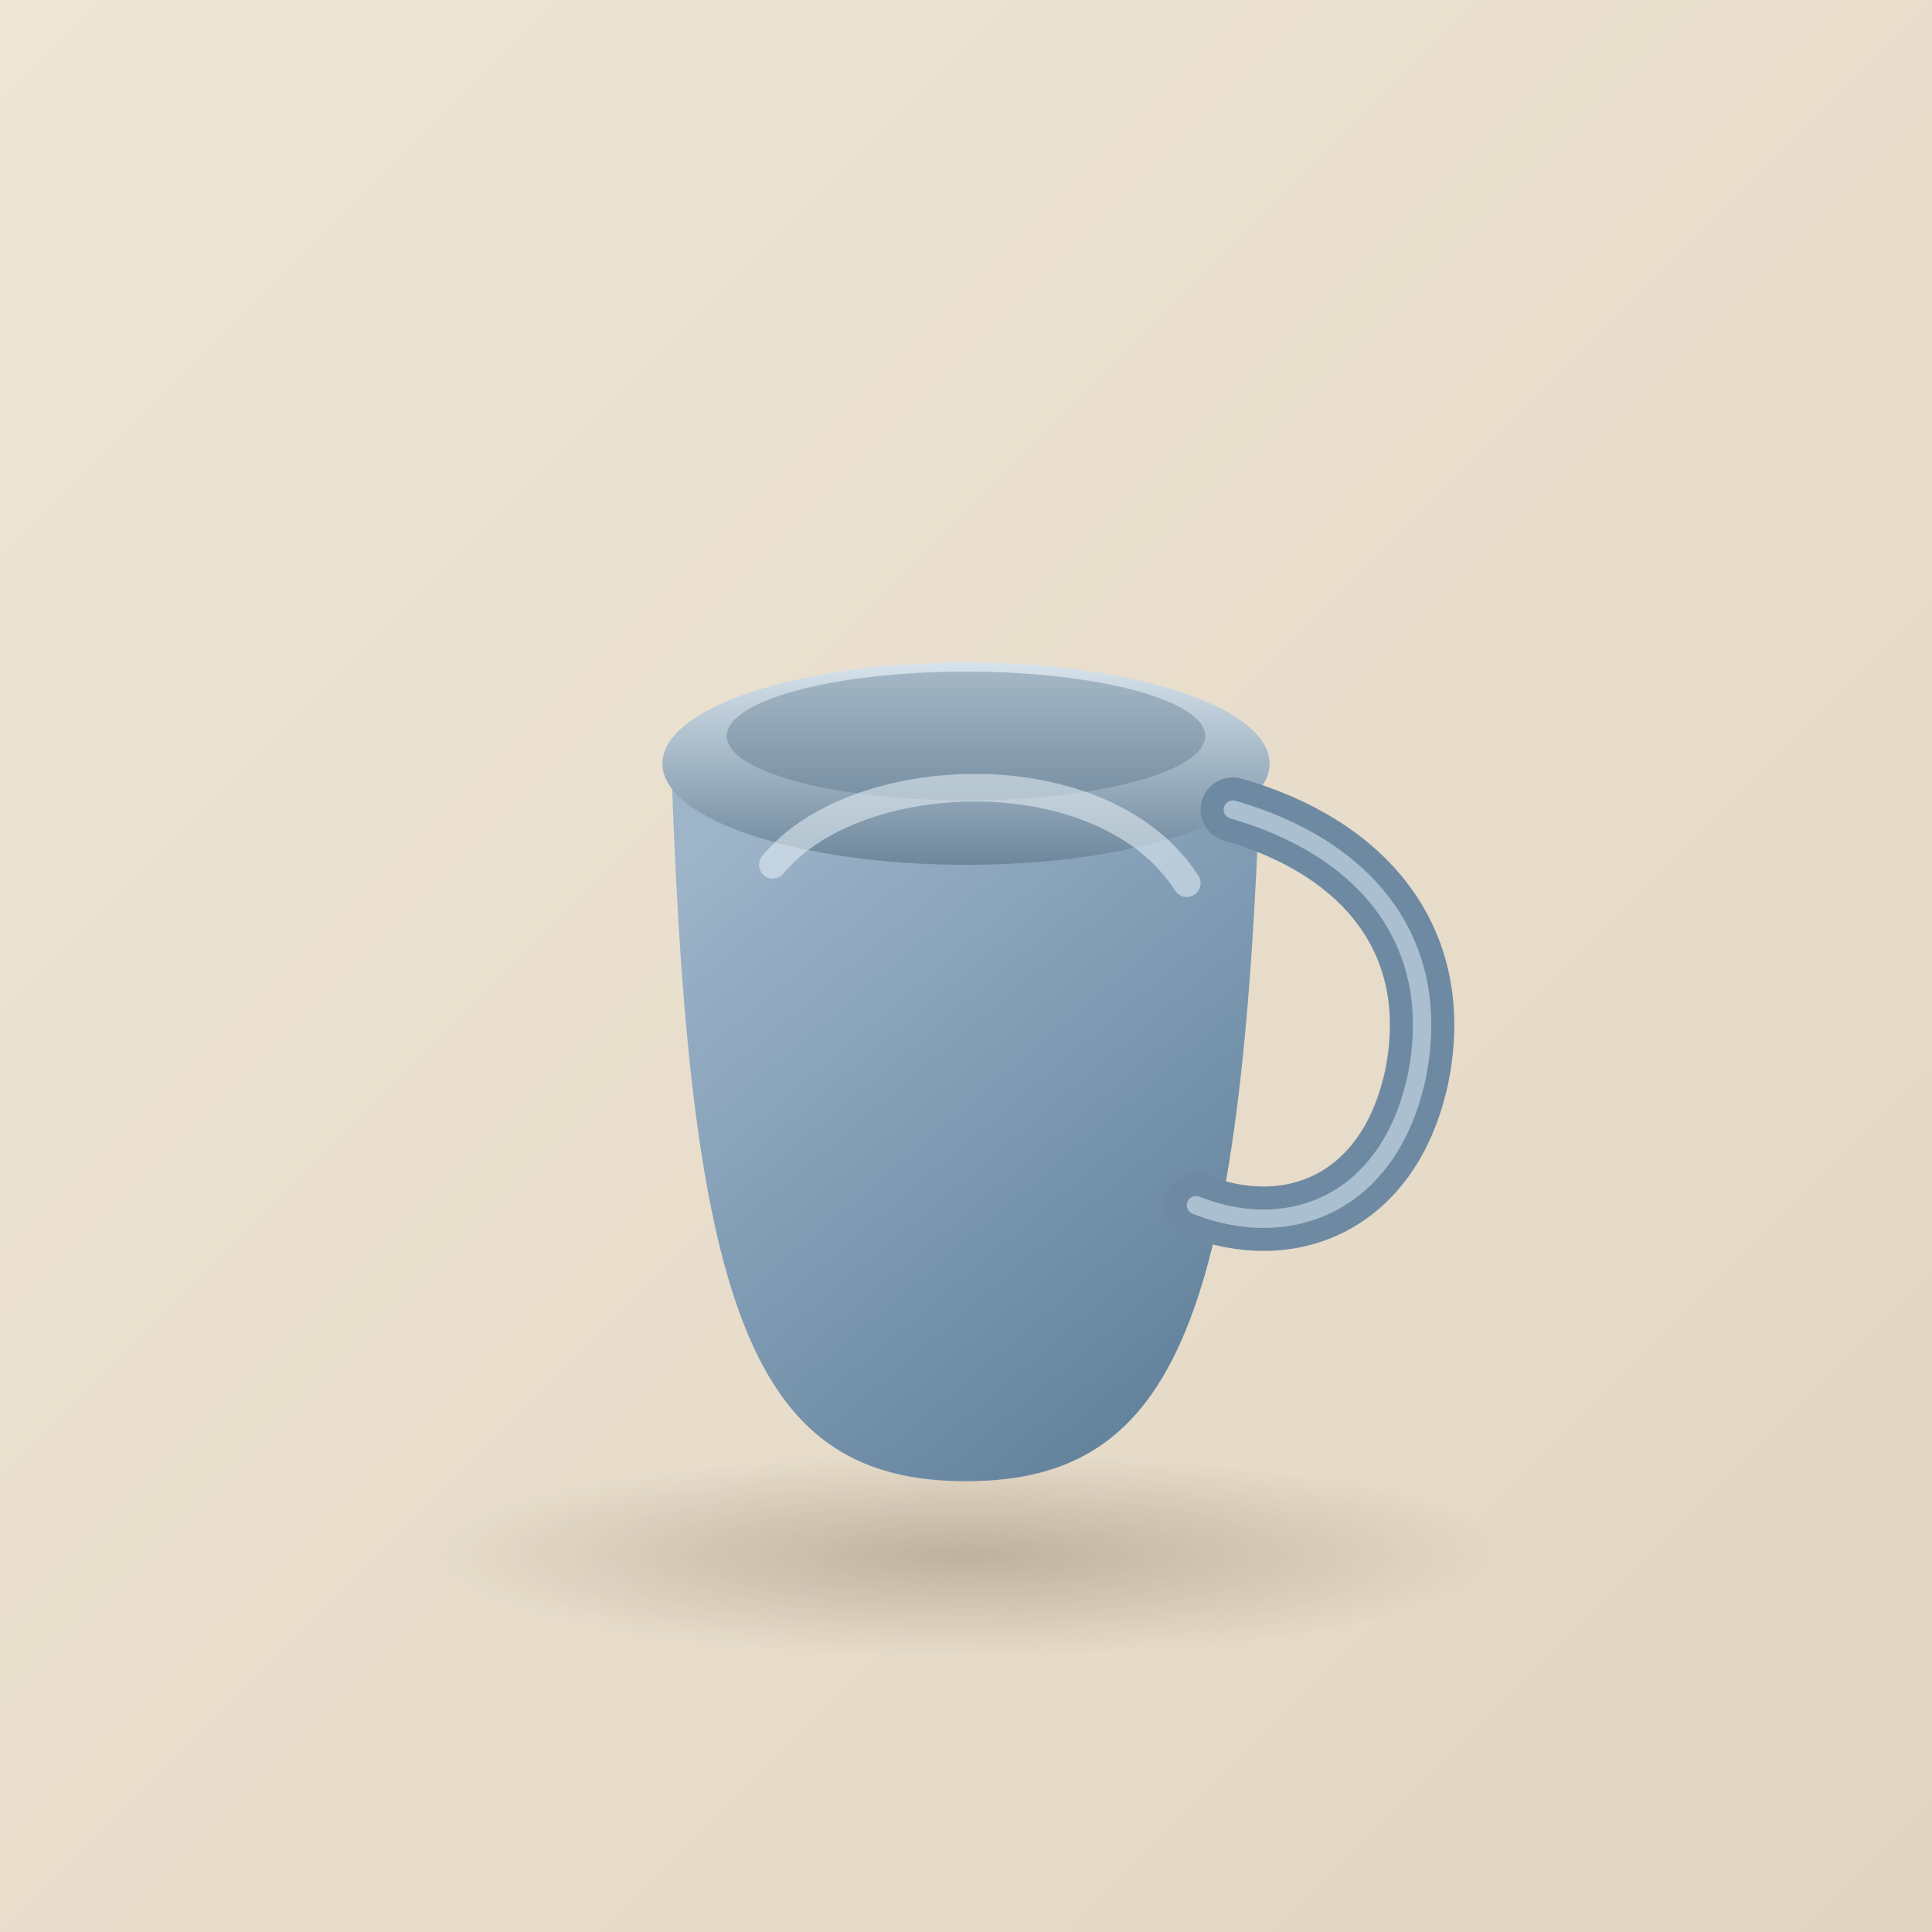
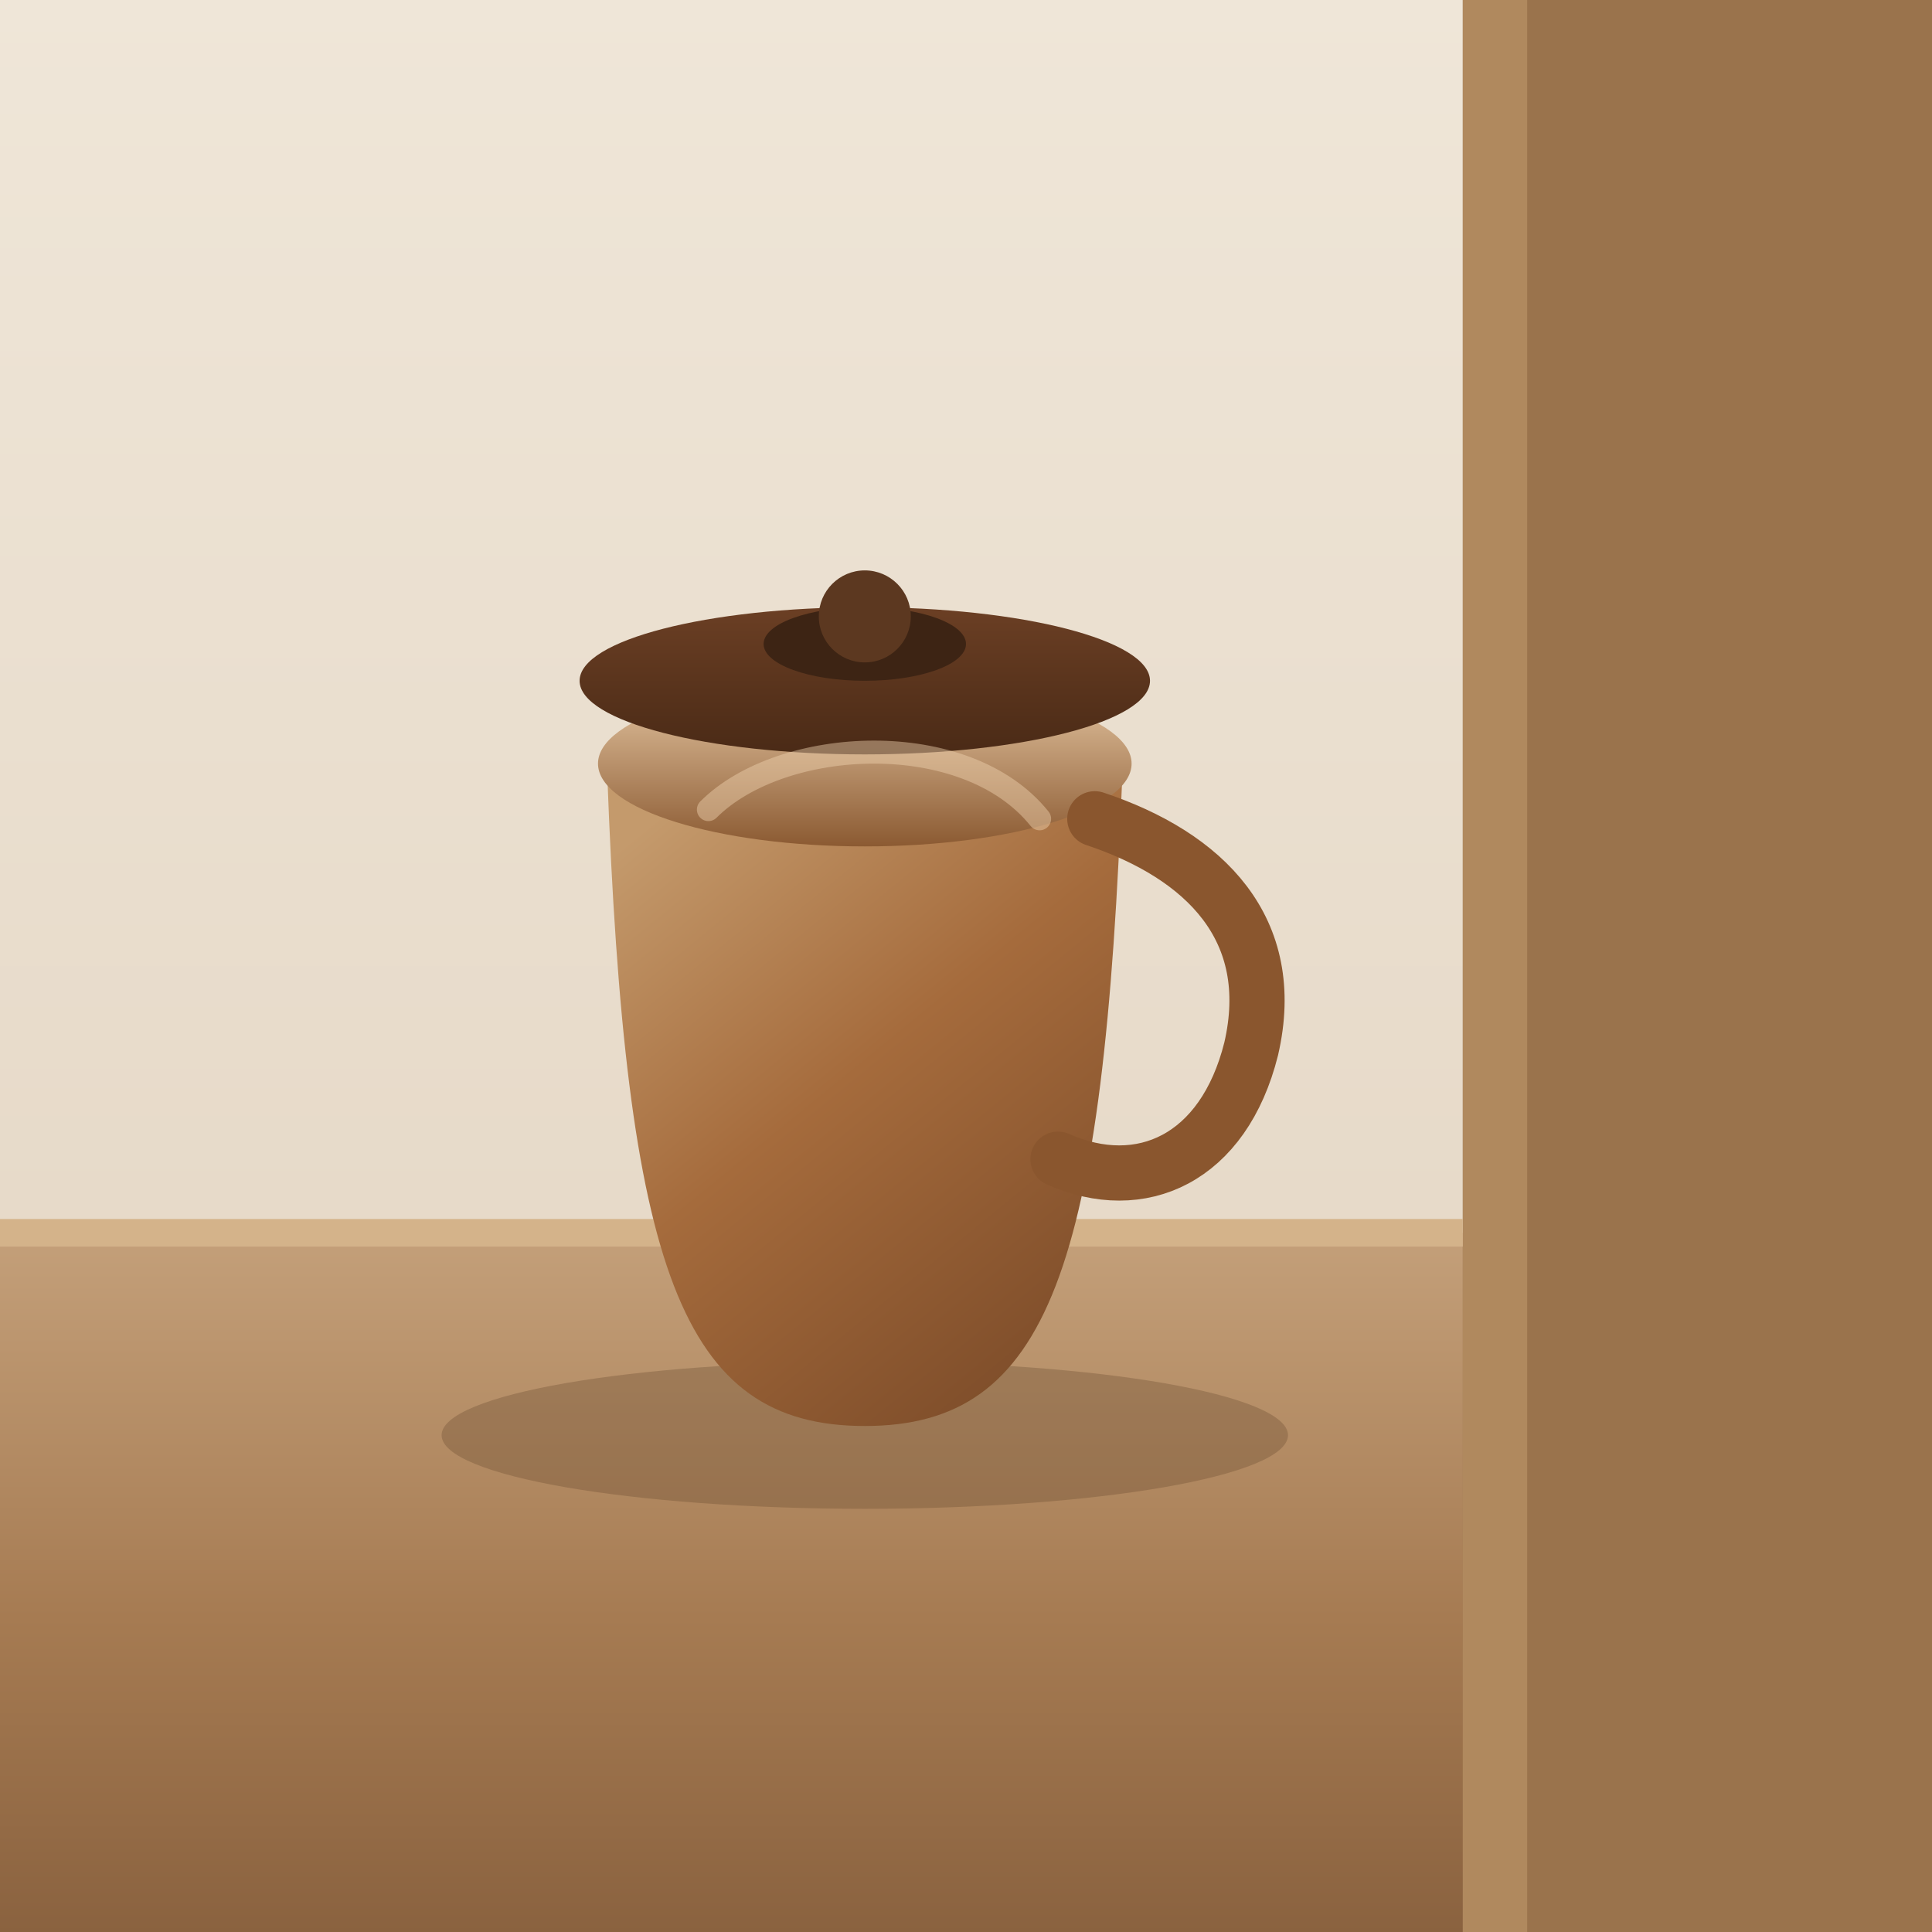
- <svg xmlns="http://www.w3.org/2000/svg" width="360" height="360" viewBox="0 0 420 420" role="img" aria-label="fog-blue cup">
+ <svg xmlns="http://www.w3.org/2000/svg" width="360" height="360" viewBox="0 0 420 420" role="img" aria-label="amber cup with lid on a wooden table">
  <defs>
-     <linearGradient id="bg" x1="0" y1="0" x2="1" y2="1">
-       <stop offset="0" stop-color="#efe6d6" />
-       <stop offset="1" stop-color="#e2d5c2" />
+     <linearGradient id="wall" x1="0" y1="0" x2="0" y2="1">
+       <stop offset="0" stop-color="#efe6d8" />
+       <stop offset="1" stop-color="#e2d3c0" />
    </linearGradient>
-     <linearGradient id="glaze" x1="0.2" y1="0" x2="0.9" y2="1">
-       <stop offset="0" stop-color="#9eb4c9" />
-       <stop offset="0.45" stop-color="#7f9cb4" />
-       <stop offset="1" stop-color="#5d7c96" />
+     <linearGradient id="wood" x1="0" y1="0" x2="0" y2="1">
+       <stop offset="0" stop-color="#c4a07a" />
+       <stop offset="0.55" stop-color="#a67b52" />
+       <stop offset="1" stop-color="#8a623f" />
+     </linearGradient>
+     <linearGradient id="glaze" x1="0.2" y1="0" x2="0.85" y2="1">
+       <stop offset="0" stop-color="#c49a6c" />
+       <stop offset="0.45" stop-color="#a56b3c" />
+       <stop offset="1" stop-color="#7a4a28" />
    </linearGradient>
    <linearGradient id="inner" x1="0.5" y1="0" x2="0.5" y2="1">
-       <stop offset="0" stop-color="#d7e3ec" />
-       <stop offset="1" stop-color="#6d879c" />
+       <stop offset="0" stop-color="#e6c8a4" />
+       <stop offset="1" stop-color="#8b5a32" />
    </linearGradient>
-     <radialGradient id="shadow" cx="0.5" cy="0.5" r="0.5">
-       <stop offset="0" stop-color="#5a4633" stop-opacity="0.28" />
-       <stop offset="1" stop-color="#5a4633" stop-opacity="0" />
-     </radialGradient>
+     <linearGradient id="lid" x1="0" y1="0" x2="0" y2="1">
+       <stop offset="0" stop-color="#6b3f24" />
+       <stop offset="1" stop-color="#4a2a16" />
+     </linearGradient>
  </defs>
-   <rect width="420" height="420" fill="url(#bg)" />
-   <ellipse cx="210" cy="338" rx="118" ry="22" fill="url(#shadow)" />
-   <path d="M146 168c4 118 18 154 64 154s60-36 64-154" fill="url(#glaze)" />
-   <path d="M146 168c8 8 36 14 64 14s56-6 64-14" fill="#8aa3b8" />
-   <ellipse cx="210" cy="166" rx="66" ry="22" fill="url(#inner)" />
-   <ellipse cx="210" cy="160" rx="52" ry="14" fill="#4e6a80" opacity="0.35" />
-   <path d="M268 176c28 8 46 28 40 58-6 28-28 36-48 28" fill="none" stroke="#6d8aa2" stroke-width="14" stroke-linecap="round" />
-   <path d="M268 176c28 8 46 28 40 58-6 28-28 36-48 28" fill="none" stroke="#c5d5e2" stroke-width="4" stroke-linecap="round" opacity="0.7" />
-   <path d="M168 188c18-22 72-24 90 4" fill="none" stroke="#e8f1f6" stroke-width="6" stroke-linecap="round" opacity="0.55" />
+   <rect width="420" height="420" fill="url(#wall)" />
+   <rect x="0" y="268" width="420" height="152" fill="url(#wood)" />
+   <rect x="318" y="0" width="102" height="420" fill="#9a734c" />
+   <rect x="318" y="0" width="14" height="420" fill="#b0895e" />
+   <path d="M0 268h318" stroke="#d4b38a" stroke-width="6" />
+   <ellipse cx="188" cy="312" rx="92" ry="16" fill="#5a3d24" opacity="0.28" />
+   <path d="M132 168c4 108 16 142 56 142s52-34 56-142" fill="url(#glaze)" />
+   <path d="M132 168c8 8 32 12 56 12s48-4 56-12" fill="#b88754" />
+   <ellipse cx="188" cy="166" rx="58" ry="18" fill="url(#inner)" />
+   <path d="M238 178c24 8 40 24 34 50-6 24-24 32-42 24" fill="none" stroke="#8a562e" stroke-width="12" stroke-linecap="round" />
+   <ellipse cx="188" cy="148" rx="62" ry="16" fill="url(#lid)" />
+   <ellipse cx="188" cy="140" rx="22" ry="8" fill="#3d2414" />
+   <ellipse cx="188" cy="134" rx="10" ry="10" fill="#5c3820" />
+   <path d="M154 176c16-16 56-18 72 2" fill="none" stroke="#f0d3b0" stroke-width="5" stroke-linecap="round" opacity="0.45" />
</svg>
